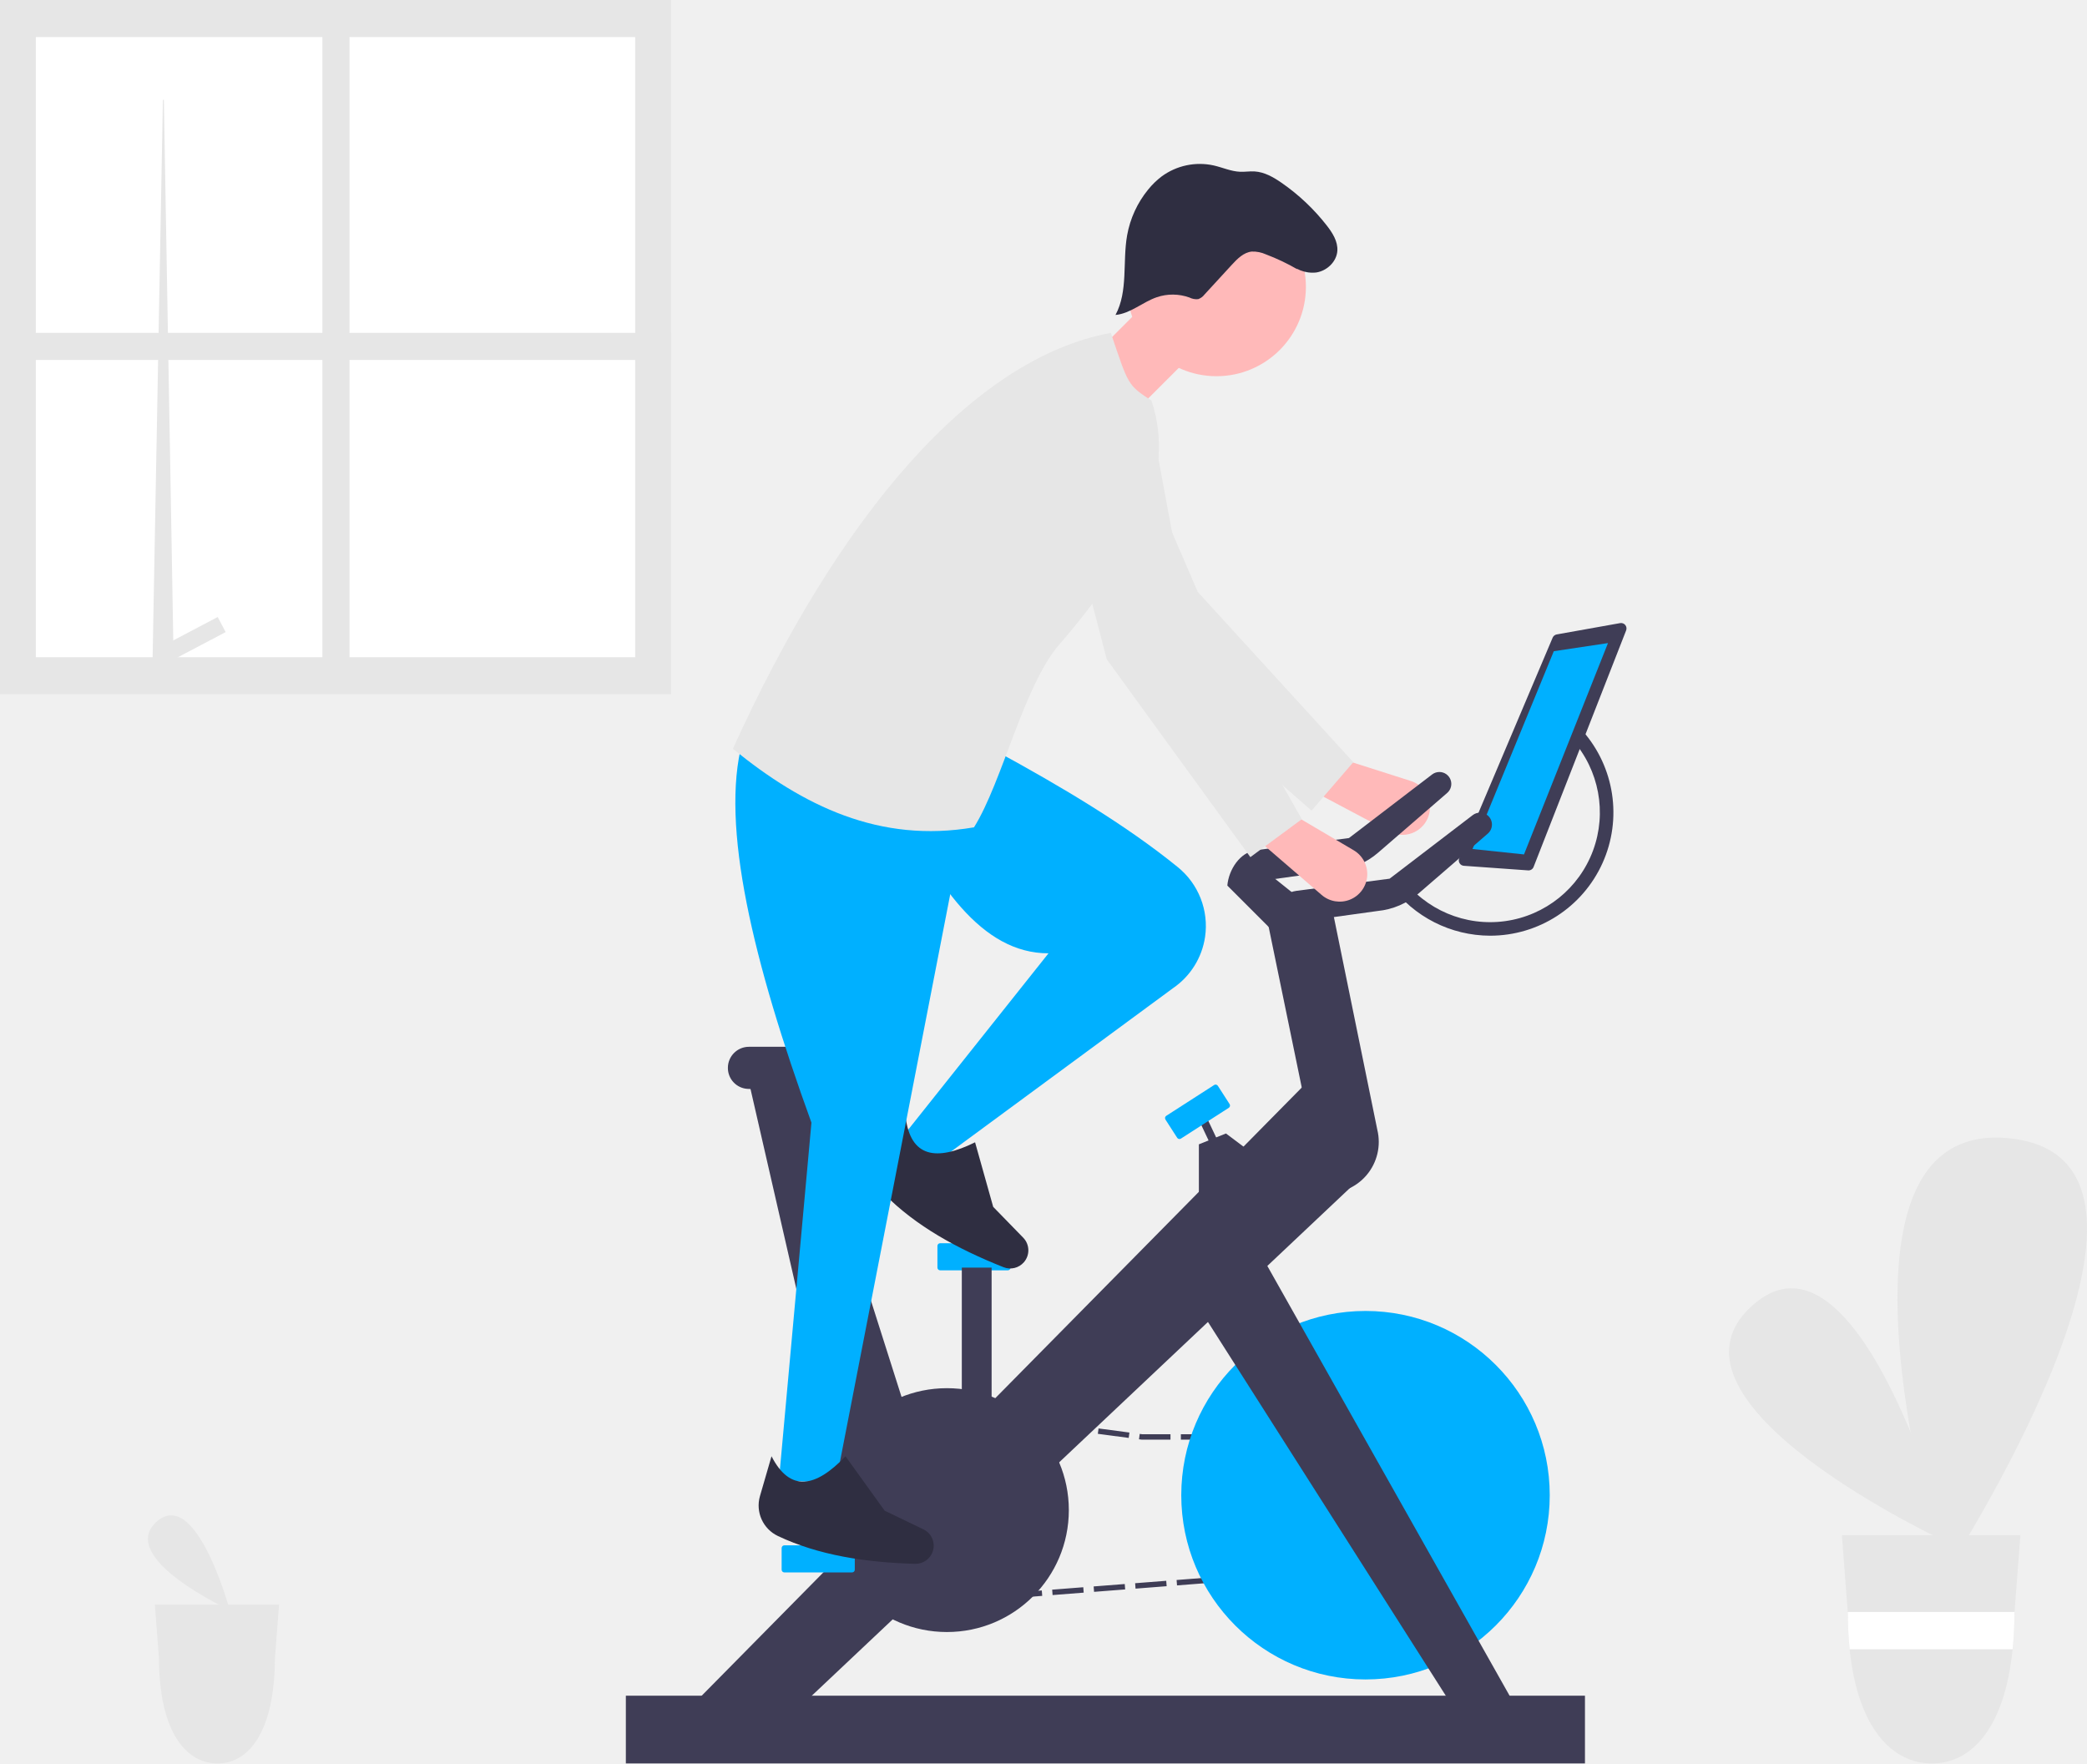
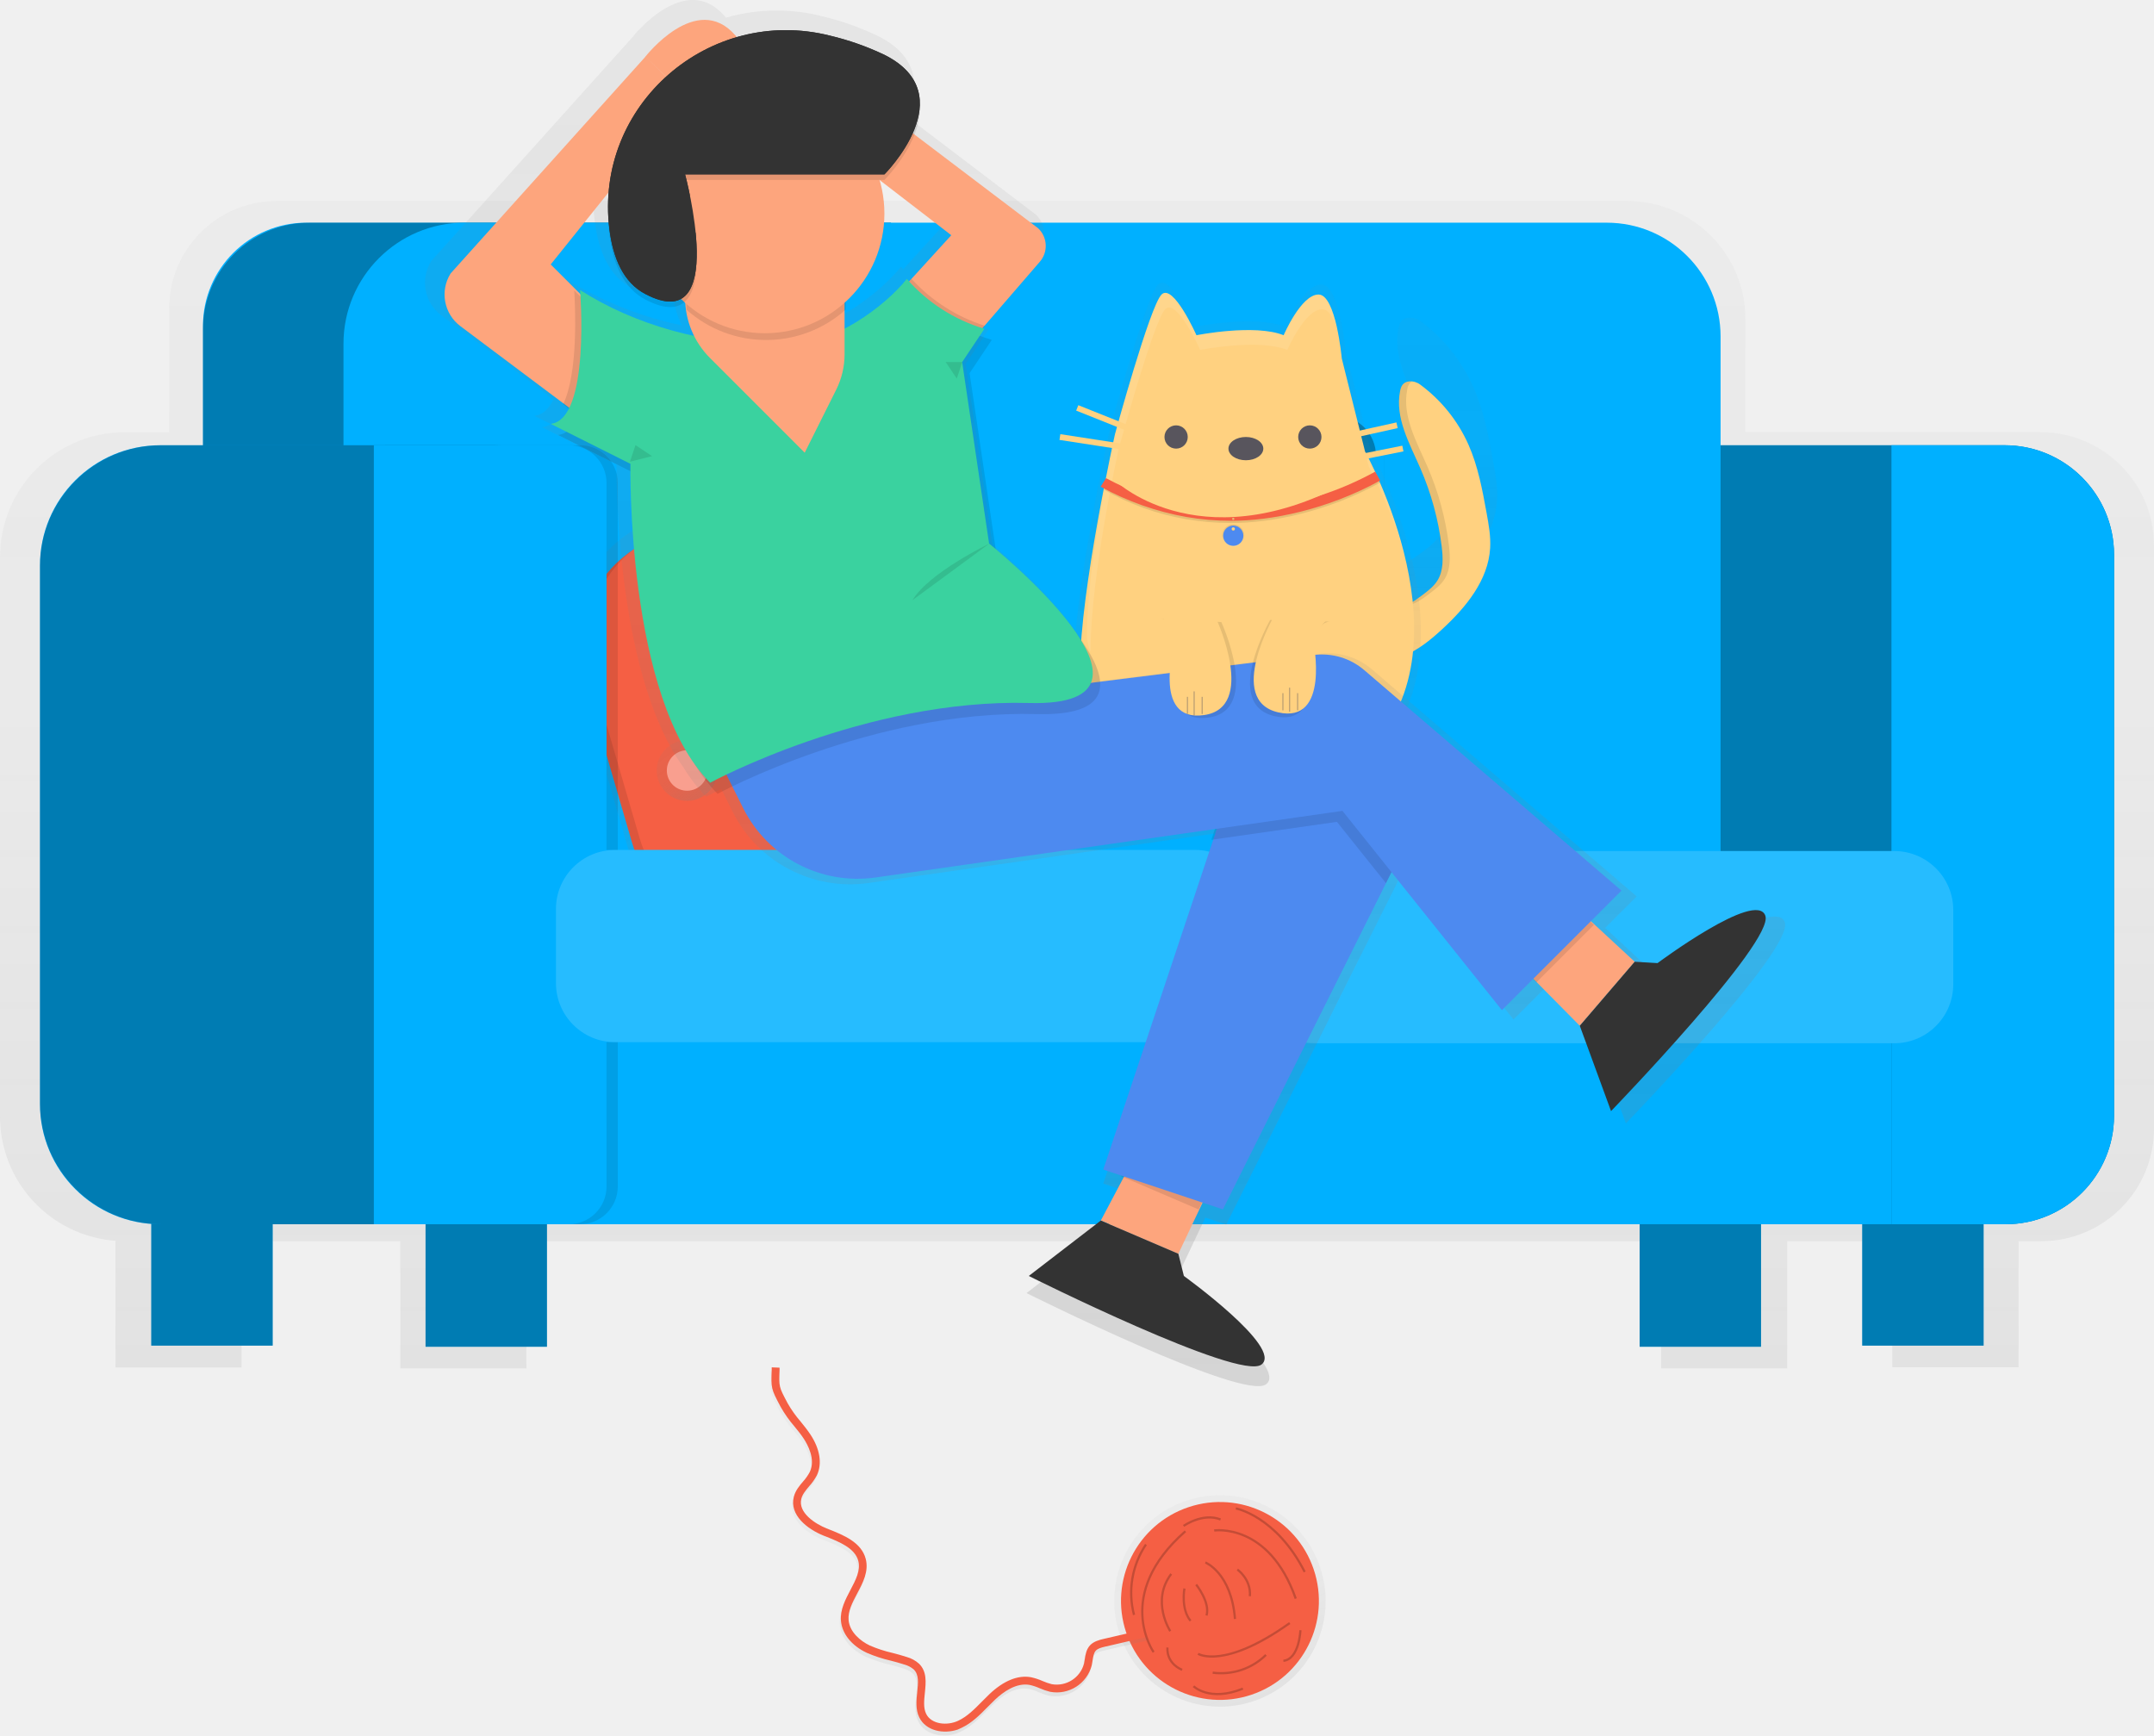
- <svg xmlns="http://www.w3.org/2000/svg" id="af9e46fd-88b7-4118-ae45-415b3f4cf6e6" data-name="Layer 1" width="770.301" height="650.85" viewBox="0 0 770.301 650.85">
-   <path d="M934.27,694.148s-112.306-51.7-72.853-87.552S934.27,694.148,934.27,694.148Z" transform="translate(-214.8493 -124.575)" fill="#e6e6e6" />
-   <path d="M932.316,706.212s-51.62-169.607,24.392-161.495S932.316,706.212,932.316,706.212Z" transform="translate(-214.8493 -124.575)" fill="#e6e6e6" />
-   <path d="M894.679,691.17l2.167,28.372.034.49a130.353,130.353,0,0,0,.671,13.266c2.94,28.939,15.579,42.128,30.349,42.128s26.858-13.189,29.799-42.128a130.356,130.356,0,0,0,.671-13.266l.017-.396.009-.095L960.57,691.17Z" transform="translate(-214.8493 -124.575)" fill="#e6e6e6" />
-   <path d="M958.395,719.542l-.009.095-.017.396a130.356,130.356,0,0,1-.671,13.266H897.551a130.353,130.353,0,0,1-.671-13.266l-.034-.49Z" transform="translate(-214.8493 -124.575)" fill="#fff" />
-   <path d="M299.659,718.839s-41.76-19.224-27.09-32.556S299.659,718.839,299.659,718.839Z" transform="translate(-214.8493 -124.575)" fill="#e6e6e6" />
-   <path d="M272.004,716.803l1.507,19.74.024.341a90.697,90.697,0,0,0,.467,9.23c2.046,20.135,10.839,29.311,21.116,29.311s18.687-9.176,20.733-29.311a90.697,90.697,0,0,0,.467-9.23l.012-.275.006-.066,1.513-19.74Z" transform="translate(-214.8493 -124.575)" fill="#e6e6e6" />
-   <path d="M738.253,430.901l0,0a10.188,10.188,0,0,0-2.695-18.088l-23.381-7.457-12.847,11.133L727.691,431.521A10.188,10.188,0,0,0,738.253,430.901Z" transform="translate(-214.8493 -124.575)" fill="#ffb9b9" />
-   <path d="M698.935,423.759,714.349,405.886l-57.395-62.816-26.426-61.268a18.818,18.818,0,0,0-21.462-10.895h0a18.818,18.818,0,0,0-12.52,27.019l34.491,66.436Z" transform="translate(-214.8493 -124.575)" fill="#e6e6e6" />
-   <polygon points="520.909 535.935 517.955 531.35 512.5 531.35 512.5 529.35 519.045 529.35 522.591 534.851 520.909 535.935" fill="#3f3d56" />
-   <path d="M723.517,655.925H712.02v-2h11.497Zm-15.33,0H696.69v-2h11.497Zm-15.329,0H681.361v-2h11.497Zm-15.33,0H666.031v-2H677.528Zm-15.329,0H650.702v-2h11.497Zm-15.33,0-10.651-.009-.969-.129.264-1.982.903.12h10.453Zm-15.419-.643-11.397-1.514.264-1.982L631.714,653.3Zm-15.196-2.019-11.397-1.515.264-1.982,11.397,1.515Zm-15.196-2.02-11.397-1.514.264-1.982,11.397,1.514Zm-15.196-2.019-11.397-1.515.264-1.982,11.397,1.515Z" transform="translate(-214.8493 -124.575)" fill="#3f3d56" />
-   <polygon points="350.828 526.876 348.829 526.82 349.032 519.712 356.08 520.649 355.816 522.631 350.968 521.988 350.828 526.876" fill="#3f3d56" />
-   <path d="M564.148,704.993l-1.999-.057.382-13.386,1.999.057Zm.51-17.848-1.999-.057.382-13.386,1.999.057Zm.51-17.848-1.999-.057.382-13.386,1.999.057Z" transform="translate(-214.8493 -124.575)" fill="#3f3d56" />
-   <polygon points="346.969 591.933 347.172 584.824 349.171 584.88 349.031 589.767 353.904 589.388 354.06 591.382 346.969 591.933" fill="#3f3d56" />
-   <path d="M572.736,715.66l-.155-1.994,11.482-.893.155,1.994Zm15.309-1.189-.155-1.994,11.482-.893.155,1.994Zm15.309-1.189-.155-1.994,11.482-.893.154,1.994Zm15.309-1.189-.154-1.994,11.481-.893.154,1.994Zm15.309-1.189-.154-1.994,11.482-.893.154,1.994Zm15.31-1.189-.154-1.994,11.481-.893.154,1.994Zm15.309-1.189-.154-1.994,11.482-.893.154,1.994Zm15.31-1.189-.154-1.994,11.481-.893.154,1.994Zm15.309-1.189-.154-1.994,11.482-.893.154,1.994Zm15.31-1.189-.154-1.994,11.481-.893.154,1.994Zm15.309-1.189-.154-1.994,11.482-.893.154,1.994Zm15.31-1.189-.154-1.994,11.481-.893.154,1.994Z" transform="translate(-214.8493 -124.575)" fill="#3f3d56" />
-   <polygon points="541.595 576.812 541.44 574.818 545.752 574.483 543.409 570.849 545.091 569.765 549.248 576.217 541.595 576.812" fill="#3f3d56" />
-   <path d="M755.758,691.544l-7.5-11.638,1.682-1.084,7.5,11.638Zm-10-15.517-7.5-11.638,1.682-1.084,7.5,11.638Z" transform="translate(-214.8493 -124.575)" fill="#3f3d56" />
-   <circle cx="504" cy="551.85" r="68" fill="#00b0ff" />
-   <polygon points="560 630.85 460.5 454.35 438.5 476.35 536.5 630.35 560 630.85" fill="#3f3d56" />
-   <polygon points="258.5 626.35 482 399.85 500.5 436.35 288.5 636.35 258.5 626.35" fill="#3f3d56" />
-   <circle cx="349.5" cy="557.35" r="45" fill="#3f3d56" />
-   <path d="M504.349,694.925a1.001,1.001,0,0,0-1,1v8a1.001,1.001,0,0,0,1,1h25a1.001,1.001,0,0,0,1-1v-8a1.001,1.001,0,0,0-1-1Z" transform="translate(-214.8493 -124.575)" fill="#00b0ff" />
-   <path d="M561.849,583.425a1.001,1.001,0,0,0-1,1v8a1.001,1.001,0,0,0,1,1h25a1.001,1.001,0,0,0,1-1v-8a1.001,1.001,0,0,0-1-1Z" transform="translate(-214.8493 -124.575)" fill="#00b0ff" />
-   <polygon points="468.5 442.35 442.5 442.35 442.5 422.35 452.5 418.35 468.5 430.35 468.5 442.35" fill="#3f3d56" />
-   <rect x="660.349" y="537.925" width="3" height="12" transform="translate(-383.8749 210.6737) rotate(-25.31588)" fill="#3f3d56" />
-   <path d="M663.514,524.881a.991.991,0,0,0-.538.159l-17.663,11.36a1.001,1.001,0,0,0-.3,1.382l4.327,6.729a1.001,1.001,0,0,0,1.382.3l17.663-11.36v0a1.002,1.002,0,0,0,.3-1.382l-4.327-6.729a.994.994,0,0,0-.629-.436A1.006,1.006,0,0,0,663.514,524.881Z" transform="translate(-214.8493 -124.575)" fill="#00b0ff" />
-   <path d="M703.349,564.925h0l-20.5-99.5,24-4,16.364,80.155A18.943,18.943,0,0,1,703.349,564.925Z" transform="translate(-214.8493 -124.575)" fill="#3f3d56" />
-   <path d="M778.881,445.82l-23.742-1.696a2,2,0,0,1-1.699-2.775l34.486-81.426a2,2,0,0,1,1.49-1.189l23.417-4.182a2,2,0,0,1,2.214,2.698L780.886,444.554A2,2,0,0,1,778.881,445.82Z" transform="translate(-214.8493 -124.575)" fill="#3f3d56" />
-   <polygon points="543.5 313.35 562.5 315.35 593.5 237.35 573.5 240.35 543.5 313.35" fill="#00b0ff" />
-   <polygon points="336.5 527.35 311.5 552.35 275.5 395.35 295.5 398.35 336.5 527.35" fill="#3f3d56" />
-   <path d="M522.215,522.687l-4.318-1.295a60.411,60.411,0,0,1-26.979,5.077,7.732,7.732,0,0,1-7.411-7.769v0a7.775,7.775,0,0,1,7.775-7.775h37.717a3.85,3.85,0,0,1,3.85,3.85h0A8.26,8.26,0,0,1,522.215,522.687Z" transform="translate(-214.8493 -124.575)" fill="#3f3d56" />
-   <path d="M761.118,424.504a4.394,4.394,0,0,0-2.673.901l-30.701,23.477-34.366,4.482c-5.917.772-10.015,7.208-10.528,13.061l40.453-5.618a27.16,27.16,0,0,0,15.194-6.521l25.502-22.056a4.398,4.398,0,0,0-2.881-7.727Z" transform="translate(-214.8493 -124.575)" fill="#3f3d56" />
-   <path d="M746.118,409.504a4.394,4.394,0,0,0-2.673.901l-30.701,23.477-34.366,4.482c-5.917.772-10.015,7.208-10.528,13.061l40.453-5.618a27.16,27.16,0,0,0,15.194-6.521l25.502-22.056a4.398,4.398,0,0,0-2.881-7.727Z" transform="translate(-214.8493 -124.575)" fill="#3f3d56" />
-   <path d="M764.85,469.925a45.696,45.696,0,0,1-36.713-18.617l4.031-2.957a40.502,40.502,0,1,0,63.044-50.729l3.748-3.311a45.501,45.501,0,0,1-34.11,75.613Z" transform="translate(-214.8493 -124.575)" fill="#3f3d56" />
-   <rect x="231" y="625.85" width="354" height="25" fill="#3f3d56" />
-   <path d="M713.097,456.626h0a10.188,10.188,0,0,0,1.392-18.235L693.349,425.925l-15,8,24.312,20.958A10.188,10.188,0,0,0,713.097,456.626Z" transform="translate(-214.8493 -124.575)" fill="#ffb9b9" />
-   <path d="M547.349,544.925l14,8,86.447-63.631a27.851,27.851,0,0,0,11.837-18.913v0a27.942,27.942,0,0,0-10.081-25.777c-19.091-15.506-42.686-29.571-67.703-43.179l-37,18c15.248,31.266,32.175,57.045,57,57Z" transform="translate(-214.8493 -124.575)" fill="#00b0ff" />
-   <path d="M541.246,565.295c11.616,11.768,26.911,20.188,43.996,26.98a6.698,6.698,0,0,0,7.516-1.826h0a6.694,6.694,0,0,0-.249-9.072l-11.075-11.369-6.691-23.831c-14.368,7.102-23.79,5.513-25.647-9.367L540.039,549.16A12.467,12.467,0,0,0,541.246,565.295Z" transform="translate(-214.8493 -124.575)" fill="#2f2e41" />
-   <path d="M502.349,670.925l21,1,48-247-82.5-26.5c-8.237,30.795,3.993,81.203,25.5,140.5Z" transform="translate(-214.8493 -124.575)" fill="#00b0ff" />
-   <circle cx="449" cy="105.85" r="33" fill="#ffb9b9" />
-   <polygon points="388.5 146.35 409.5 161.35 441.5 129.35 425.5 109.35 388.5 146.35" fill="#ffb9b9" />
-   <path d="M485.349,400.925c25.898,21.105,54.179,34.977,89,29,10.522-16.822,18.291-52.259,31.5-67.5,28.845-33.283,43.152-62.95,34-90-8.896-5.816-8.505-5.806-15-25C573.972,256.838,524.718,314.27,485.349,400.925Z" transform="translate(-214.8493 -124.575)" fill="#e6e6e6" />
-   <path d="M502.013,691.505c14.948,7.069,32.204,9.73,50.581,10.249a6.698,6.698,0,0,0,6.433-4.293h0a6.694,6.694,0,0,0-3.346-8.436l-14.303-6.88L526.918,662.056c-11.06,11.6-20.455,13.339-27.304,0l-4.27,14.708A12.467,12.467,0,0,0,502.013,691.505Z" transform="translate(-214.8493 -124.575)" fill="#2f2e41" />
-   <path d="M676.349,440.925l19-14-42-74-12.15-65.608A18.818,18.818,0,0,0,622.696,271.925h0a18.818,18.818,0,0,0-18.211,23.561L623.349,367.925Z" transform="translate(-214.8493 -124.575)" fill="#e6e6e6" />
-   <rect x="355" y="467.85" width="11" height="60" fill="#3f3d56" />
-   <path d="M689.969,220.854a12.152,12.152,0,0,0,10.728,4.287c3.972-.619,7.508-4.008,7.762-8.02.22-3.465-1.817-6.642-3.954-9.378a76.03,76.03,0,0,0-16.61-15.68c-3.002-2.078-6.313-3.991-9.957-4.215-1.803-.111-3.61.2-5.414.122-3.318-.143-6.428-1.578-9.665-2.322a23.778,23.778,0,0,0-19.309,4.091,28.651,28.651,0,0,0-4.918,4.794,36.932,36.932,0,0,0-7.766,16.888c-1.74,9.827.432,20.604-4.29,29.396,5.541-.517,9.983-4.742,15.247-6.548a18.229,18.229,0,0,1,12.027.107,5.795,5.795,0,0,0,3.245.607,4.993,4.993,0,0,0,2.321-1.697l10.066-10.952c2.048-2.229,4.375-4.604,7.387-4.912a11.662,11.662,0,0,1,5.224,1.036,78.8,78.8,0,0,1,11.671,5.546" transform="translate(-214.8493 -124.575)" fill="#2f2e41" />
-   <polygon points="456 324.85 453 326.85 473 346.85 485 335.85 465 319.85 456 324.85" fill="#3f3d56" />
-   <rect width="247.66" height="256.25" fill="#e6e6e6" />
-   <rect x="13.22" y="13.68" width="221.22" height="228.89" fill="#fff" />
-   <polygon points="56.26 246.57 64.139 246.57 64.089 243.398 63.954 236.362 62.705 164.015 62.688 163.677 62.047 126.711 60.478 36.85 60.124 36.85 58.453 127.369 57.795 163.694 57.778 164.032 56.26 246.57" fill="#e6e6e6" />
-   <rect x="283.016" y="348.737" width="6.291" height="23.764" transform="translate(257.0978 -185.1663) rotate(62.23413)" fill="#e6e6e6" />
-   <rect x="119" y="6.85" width="10" height="242" fill="#e6e6e6" />
-   <rect y="122.85" width="247.66" height="10" fill="#e6e6e6" />
+ <svg xmlns="http://www.w3.org/2000/svg" xmlns:xlink="http://www.w3.org/1999/xlink" id="c8a8ddad-a781-47c5-a247-afce95df410f" data-name="Layer 1" width="970" height="781.61" viewBox="0 0 970 781.61">
+   <defs>
+     <linearGradient id="db2a550c-591e-4894-b9d3-8d5d16d07668" x1="600" y1="675.47" x2="600" y2="149.73" gradientUnits="userSpaceOnUse">
+       <stop offset="0" stop-color="gray" stop-opacity="0.25" />
+       <stop offset="0.54" stop-color="gray" stop-opacity="0.12" />
+       <stop offset="1" stop-color="gray" stop-opacity="0.1" />
+     </linearGradient>
+     <linearGradient id="4f8fcfba-fdbb-4b26-8552-3147955cf323" x1="1718.23" y1="-1648.44" x2="1718.23" y2="-1862.67" gradientTransform="translate(-582.66 2592.8) rotate(-18.87)" xlink:href="#db2a550c-591e-4894-b9d3-8d5d16d07668" />
+     <linearGradient id="dd4779f0-15a4-44e5-a69d-3a5ddc77084e" x1="1731.89" y1="-1787.45" x2="1731.89" y2="-1814.78" gradientTransform="translate(-1271.46 2131.88)" xlink:href="#db2a550c-591e-4894-b9d3-8d5d16d07668" />
+     <linearGradient id="d04ddce0-3f41-4397-9117-6160f1bd048f" x1="1763.79" y1="-1719.1" x2="1763.79" y2="-1746.44" gradientTransform="translate(-1237.95 2101.1)" xlink:href="#db2a550c-591e-4894-b9d3-8d5d16d07668" />
+     <linearGradient id="f02005c1-e575-4f11-b4af-b596cf5ff02c" x1="1659" y1="-1746.44" x2="1659" y2="-1773.78" gradientTransform="translate(-1234.6 2166.35)" xlink:href="#db2a550c-591e-4894-b9d3-8d5d16d07668" />
+     <linearGradient id="4cd98024-326e-4cea-b9b4-692fab1de8c2" x1="1686.33" y1="-1678.1" x2="1686.33" y2="-1705.44" gradientTransform="translate(-1200.26 2138.19)" xlink:href="#db2a550c-591e-4894-b9d3-8d5d16d07668" />
+     <linearGradient id="a41fb154-11c8-4cd9-8f33-d489da05fd4e" x1="752.69" y1="339.56" x2="752.69" y2="202.23" xlink:href="#db2a550c-591e-4894-b9d3-8d5d16d07668" />
+     <linearGradient id="925e17af-70c9-480d-b073-e6b9c46b2381" x1="676.63" y1="422.03" x2="676.63" y2="186.54" xlink:href="#db2a550c-591e-4894-b9d3-8d5d16d07668" />
+     <linearGradient id="f9701715-69c0-451a-ad22-82cf5298eaa1" x1="670.37" y1="305.53" x2="670.37" y2="295.41" gradientUnits="userSpaceOnUse">
+       <stop offset="0" stop-color="#fff" />
+       <stop offset="1" />
+     </linearGradient>
+     <linearGradient id="8dab11fa-ac49-4c56-908f-cefe97f9b2b4" x1="612.66" y1="683.48" x2="612.66" y2="59.2" xlink:href="#db2a550c-591e-4894-b9d3-8d5d16d07668" />
+     <linearGradient id="3fea0823-e41c-4116-84a8-8769a514ae7c" x1="1186.13" y1="-329.85" x2="1186.13" y2="-425.03" gradientTransform="translate(-521.72 1157.6)" xlink:href="#db2a550c-591e-4894-b9d3-8d5d16d07668" />
+     <linearGradient id="fd576e1c-2aeb-4e99-9d21-0fe2a9aa074f" x1="1083.07" y1="-358.53" x2="1083.07" y2="-539.81" gradientTransform="translate(-340.12 1515.2) rotate(-18.54)" xlink:href="#db2a550c-591e-4894-b9d3-8d5d16d07668" />
+   </defs>
+   <g opacity="0.5">
+     <path d="M1033.84,253.83H901V203a53.24,53.24,0,0,0-53.24-53.24H239.53a48.3,48.3,0,0,0-48.3,48.3v55.8h-20A56.21,56.21,0,0,0,115,310V562a56.2,56.2,0,0,0,52,56v57h56.78V618.17h71.5v57.31h56.78V618.17h511v57.31h56.78V618.17h47.32v56.78H1024V618.17h10.23A50.76,50.76,0,0,0,1085,567.41V305A51.16,51.16,0,0,0,1033.84,253.83ZM891,476.22V518.8H679.32a27.49,27.49,0,0,0,3.49-13.43V476.22Z" transform="translate(-115 -59.2)" fill="url(#db2a550c-591e-4894-b9d3-8d5d16d07668)" />
+   </g>
+   <rect x="68.12" y="537.67" width="54.67" height="68.34" fill="#00b0ff" />
+   <rect x="738.37" y="538.18" width="54.67" height="68.34" fill="#00b0ff" />
+   <rect x="838.6" y="537.67" width="54.67" height="68.34" fill="#00b0ff" />
+   <rect x="191.64" y="538.18" width="54.67" height="68.34" fill="#00b0ff" />
+   <rect x="68.12" y="537.67" width="54.67" height="68.34" opacity="0.3" />
+   <rect x="738.37" y="538.18" width="54.67" height="68.34" opacity="0.3" />
+   <rect x="838.6" y="537.67" width="54.67" height="68.34" opacity="0.3" />
+   <rect x="191.64" y="538.18" width="54.67" height="68.34" opacity="0.3" />
+   <path d="M765.2,200.52H902.74A49.26,49.26,0,0,1,952,249.78V502.47a48.87,48.87,0,0,1-48.87,48.87H765.2a0,0,0,0,1,0,0V200.52A0,0,0,0,1,765.2,200.52Z" fill="#00b0ff" />
+   <path d="M765.2,200.52H902.74A49.26,49.26,0,0,1,952,249.78V502.47a48.87,48.87,0,0,1-48.87,48.87H765.2a0,0,0,0,1,0,0V200.52A0,0,0,0,1,765.2,200.52Z" opacity="0.3" />
+   <path d="M137.91,100.29H401.22a0,0,0,0,1,0,0V414.66a0,0,0,0,1,0,0H91.4a0,0,0,0,1,0,0V146.79A46.51,46.51,0,0,1,137.91,100.29Z" fill="#00b0ff" />
+   <path d="M139.41,100.29H401.22a0,0,0,0,1,0,0V414.66a0,0,0,0,1,0,0H91.4a0,0,0,0,1,0,0V148.29A48,48,0,0,1,139.41,100.29Z" opacity="0.3" />
+   <path d="M209.2,100.29H464.5a0,0,0,0,1,0,0V414.66a0,0,0,0,1,0,0H154.68a0,0,0,0,1,0,0V154.8a54.51,54.51,0,0,1,54.51-54.51Z" fill="#00b0ff" />
+   <path d="M463,100.29H723.55a51.27,51.27,0,0,1,51.27,51.27v263.1a0,0,0,0,1,0,0H463a0,0,0,0,1,0,0V100.29A0,0,0,0,1,463,100.29Z" fill="#00b0ff" />
+   <path d="M851.77,200.52h51A49.26,49.26,0,0,1,952,249.78V502.47a48.87,48.87,0,0,1-48.87,48.87H851.77a0,0,0,0,1,0,0V200.52A0,0,0,0,1,851.77,200.52Z" fill="#00b0ff" />
+   <rect x="223.02" y="455.66" width="628.74" height="95.68" fill="#00b0ff" />
+   <rect x="382.64" y="278.19" width="185.66" height="195.43" rx="57.05" ry="57.05" transform="translate(-201.18 88.84) rotate(-16.25)" fill="url(#4f8fcfba-fdbb-4b26-8552-3147955cf323)" />
+   <rect x="385.59" y="287.11" width="173.13" height="182.24" rx="53.2" ry="53.2" transform="translate(-201.96 88) rotate(-16.25)" fill="#f55f44" />
+   <rect x="385.59" y="287.11" width="173.13" height="182.24" rx="53.2" ry="53.2" transform="translate(-201.96 88) rotate(-16.25)" opacity="0.1" />
+   <rect x="388.9" y="284.78" width="173.13" height="182.24" rx="53.2" ry="53.2" transform="translate(-201.18 88.84) rotate(-16.25)" fill="#f55f44" />
+   <circle cx="460.44" cy="330.77" r="13.67" transform="translate(-221.46 265.87) rotate(-35.12)" fill="url(#dd4779f0-15a4-44e5-a69d-3a5ddc77084e)" />
+   <circle cx="525.84" cy="368.33" r="13.67" transform="translate(-231.16 310.32) rotate(-35.12)" fill="url(#d04ddce0-3f41-4397-9117-6160f1bd048f)" />
+   <circle cx="424.4" cy="406.24" r="13.67" transform="translate(-271.44 258.87) rotate(-35.12)" fill="url(#f02005c1-e575-4f11-b4af-b596cf5ff02c)" />
+   <circle cx="486.07" cy="446.42" r="13.67" transform="translate(-283.33 301.66) rotate(-35.12)" fill="url(#4cd98024-326e-4cea-b9b4-692fab1de8c2)" />
+   <circle cx="460.44" cy="330.77" r="9.11" transform="translate(-221.46 265.87) rotate(-35.12)" fill="#f99f8f" />
+   <circle cx="525.84" cy="368.33" r="9.11" transform="translate(-231.16 310.32) rotate(-35.12)" fill="#f99f8f" />
+   <circle cx="424.4" cy="406.24" r="9.11" transform="translate(-271.44 258.87) rotate(-35.12)" fill="#f99f8f" />
+   <circle cx="486.07" cy="446.42" r="9.11" transform="translate(-283.33 301.66) rotate(-35.12)" fill="#f99f8f" />
+   <path d="M72.13,200.52h201a0,0,0,0,1,0,0V551.34a0,0,0,0,1,0,0h-201A54.13,54.13,0,0,1,18,497.22V254.65A54.13,54.13,0,0,1,72.13,200.52Z" fill="#00b0ff" />
+   <path d="M72.51,200.52H222.7A50.44,50.44,0,0,1,273.14,251V500.9a50.44,50.44,0,0,1-50.44,50.44H72.51A54.51,54.51,0,0,1,18,496.83V255A54.51,54.51,0,0,1,72.51,200.52Z" opacity="0.3" />
+   <path d="M173.41,200.52H261.2a17,17,0,0,1,17,17V534.34a17,17,0,0,1-17,17H173.41a0,0,0,0,1,0,0V200.52A0,0,0,0,1,173.41,200.52Z" opacity="0.1" />
+   <path d="M168.35,200.52h87.79a17,17,0,0,1,17,17V534.34a17,17,0,0,1-17,17H168.35a0,0,0,0,1,0,0V200.52A0,0,0,0,1,168.35,200.52Z" fill="#00b0ff" />
+   <rect x="250.36" y="382.77" width="314.37" height="86.57" fill="#00b0ff" />
+   <rect x="565.24" y="383.27" width="314.37" height="86.57" fill="#00b0ff" />
+   <rect x="250.36" y="382.77" width="314.37" height="86.57" rx="26.6" ry="26.6" fill="#fff" opacity="0.15" />
+   <circle cx="601.43" cy="205.33" r="18.22" fill="#00b0ff" />
+   <circle cx="601.43" cy="205.33" r="18.22" opacity="0.3" />
+   <circle cx="318.96" cy="205.33" r="18.22" fill="#00b0ff" />
+   <circle cx="318.96" cy="205.33" r="18.22" opacity="0.3" />
+   <ellipse cx="309.84" cy="102.31" rx="4.56" ry="6.83" fill="#fda57d" />
+   <rect x="565.24" y="383.27" width="314.37" height="86.57" rx="26.6" ry="26.6" fill="#fff" opacity="0.15" />
+   <g opacity="0.5">
+     <path d="M787.44,267.21c-2.09-11.49-4.23-23.11-9-33.8a74.23,74.23,0,0,0-23.75-29.56,8,8,0,0,0-5.36-1.6h0c-3,.26-3.92,2.1-4.39,4-.06.23-.11.45-.15.68-1.18,5.83-.39,11.59,1.32,17.27,2.13,7.09,5.7,14,8.67,20.86a139.16,139.16,0,0,1,10.53,38.6c.22,1.76.39,3.57.43,5.38a31.34,31.34,0,0,1-.08,3.23,19.26,19.26,0,0,1-1.42,6.13q-.21.48-.45,1t-.52.92c-1.82,3-4.66,5.14-7.44,7.25s-5.93,4.36-9.25,5.5h.11a13.35,13.35,0,0,1-4.82.79c-5.13-.16-10.6-4.29-15.76-3.32h0l-.58.13c-5.28,1.43-9.33,9.73-9.37,15,0,0,0,0,0,0q0,.63,0,1.22c0,.14,0,.28.05.42s.06.53.1.78.06.31.1.46.09.45.15.67.09.31.14.46.13.41.2.61.12.3.18.44.16.38.25.56l.22.42c.1.17.19.35.3.52l.26.4.34.48.29.37.39.44.32.34.43.41.35.31.47.38.37.29.51.35.38.26.56.33.39.22.63.31.37.18c.3.14.61.27.92.39l.45.17.72.26.52.16.59.18.58.15.56.14.62.13.54.11.65.11.52.08.67.09.5.06.7.06.49,0,.72,0,.46,0,.75,0h1.57l.82,0,.29,0,.88-.07.17,0a28.85,28.85,0,0,0,7.31-1.61c7.47-2.83,13.81-8,19.68-13.43,11.64-10.75,22.64-24.09,23.57-39.91C789.52,278.66,788.47,272.9,787.44,267.21Z" transform="translate(-115 -59.2)" fill="url(#a41fb154-11c8-4cd9-8f33-d489da05fd4e)" />
+   </g>
+   <rect x="528.94" y="204.21" width="94.27" height="27.29" opacity="0.1" />
+   <rect x="528.94" y="204.21" width="94.27" height="24.81" fill="#00b0ff" />
+   <circle cx="583.52" cy="192.64" r="14.88" fill="#00b0ff" />
+   <path d="M670.46,274.74l-.18-.18a2.74,2.74,0,0,0,0-4.37l.16-.2a3,3,0,0,1,0,4.74Z" transform="translate(-115 -59.2)" fill="#4d8af0" />
+   <path d="M670.46,274.74l-.18-.18a2.74,2.74,0,0,0,0-4.37l.16-.2a3,3,0,0,1,0,4.74Z" transform="translate(-115 -59.2)" opacity="0.1" />
+   <path d="M670.28,274.74a3,3,0,0,1,0-4.74l.16.2a2.74,2.74,0,0,0,0,4.37Z" transform="translate(-115 -59.2)" fill="#4d8af0" />
+   <polyline points="555.37 210.9 555.37 210.9 555.37 210.9 555.37 210.9" fill="#4d8af0" />
+   <path d="M746.51,354.8c6.83-2.59,12.62-7.32,18-12.28,10.64-9.82,20.68-22,21.54-36.47.31-5.28-.64-10.54-1.59-15.75-1.91-10.5-3.86-21.12-8.19-30.88a67.83,67.83,0,0,0-21.7-27,7.3,7.3,0,0,0-4.91-1.46c-3,.27-3.76,2.33-4.16,4.3-2.43,12,4.24,23.64,9.12,34.84a127.18,127.18,0,0,1,9.62,35.27c.63,5.16.86,10.74-1.86,15.18-1.66,2.72-4.26,4.7-6.8,6.62-3.8,2.87-8,5.88-12.76,5.74s-10.08-4.23-15-2.91-8.53,8.89-8.56,13.74C719.2,356.88,737.37,358.26,746.51,354.8Z" transform="translate(-115 -59.2)" fill="#ffd180" />
+   <g opacity="0.1">
+     <path d="M762.36,320.55c-1.66,2.72-4.26,4.7-6.8,6.62a31.6,31.6,0,0,1-8.46,5c4.32-.29,8.19-3,11.7-5.69,2.54-1.92,5.14-3.91,6.8-6.62,2.71-4.43,2.49-10,1.86-15.18a127.16,127.16,0,0,0-9.62-35.27c-4.88-11.21-11.56-22.86-9.12-34.84a5.19,5.19,0,0,1,2-3.62,6.53,6.53,0,0,0-1.11,0c-3,.27-3.76,2.33-4.16,4.3-2.43,12,4.24,23.64,9.12,34.84a127.16,127.16,0,0,1,9.62,35.27C764.85,310.53,765.08,316.11,762.36,320.55Z" transform="translate(-115 -59.2)" />
+     <path d="M722.52,343.08c0-4.48,3.19-11.29,7.48-13.33a7.85,7.85,0,0,0-2.17.25c-4.83,1.31-8.53,8.89-8.56,13.74C719.21,356,735,358,744.55,355.43,735.06,356.81,722.46,354,722.52,343.08Z" transform="translate(-115 -59.2)" />
+   </g>
+   <g opacity="0.5">
+     <path d="M652.87,206.39s27.24-5.45,40.86,0c0,0,8.17-19.07,16.34-19.07s10.89,30,10.89,30l10.89,43.58s51.75,92.61,0,141.63S598.4,397.05,598.4,361.64,614.74,252.7,614.74,252.7s16.34-59.92,21.79-65.37S652.87,206.39,652.87,206.39Z" transform="translate(-115 -59.2)" fill="url(#925e17af-70c9-480d-b073-e6b9c46b2381)" />
+   </g>
+   <path d="M653.79,210.18s26.18-5.24,39.27,0c0,0,7.85-18.33,15.71-18.33s10.47,28.8,10.47,28.8l10.47,41.89s49.75,89,0,136.15-128.3-5.24-128.3-39.27,15.71-104.73,15.71-104.73,15.71-57.6,20.95-62.84S653.79,210.18,653.79,210.18Z" transform="translate(-115 -59.2)" fill="#ffd180" />
+   <g opacity="0.1">
+     <path d="M748,311.48a207.1,207.1,0,0,0-18.32-48.93l1.65,6.62A207,207,0,0,1,748,311.48Z" transform="translate(-115 -59.2)" fill="#fff" />
+     <path d="M606.12,352.37c0-34,12.67-91.06,12.67-91.06s15.71-57.6,20.95-62.84,15.71,18.33,15.71,18.33,26.18-5.24,39.27,0c0,0,7.86-18.33,15.71-18.33,3,0,5.31,4.34,6.93,9.65-1.6-7.77-4.32-16.27-8.58-16.27-7.85,0-15.71,18.33-15.71,18.33-13.09-5.24-39.27,0-39.27,0s-10.47-23.56-15.71-18.33-20.95,62.84-20.95,62.84-12.67,57-12.67,91.06C604.46,348.83,606.12,353.35,606.12,352.37Z" transform="translate(-115 -59.2)" fill="#fff" />
+   </g>
+   <circle cx="589.85" cy="196.8" r="5.24" fill="#58555d" />
+   <circle cx="529.63" cy="196.8" r="5.24" fill="#58555d" />
+   <ellipse cx="561.05" cy="202.04" rx="7.85" ry="5.24" fill="#58555d" />
+   <rect x="720.27" y="252.07" width="24.14" height="2.62" transform="translate(-152.51 105.54) rotate(-12.52)" fill="#ffd180" />
+   <rect x="720.3" y="262.55" width="26.7" height="2.62" transform="translate(-152.41 89.22) rotate(-11.27)" fill="#ffd180" />
+   <rect x="611.9" y="234.05" width="2.62" height="28.2" transform="translate(40.07 666.14) rotate(-68.2)" fill="#ffd180" />
+   <rect x="607.97" y="241.4" width="2.62" height="34.44" transform="translate(146.02 762.29) rotate(-81.25)" fill="#ffd180" />
+   <path d="M669.52,294.74A119.78,119.78,0,0,1,649.07,293a113,113,0,0,1-36.92-13.27l.91-4.23a124.25,124.25,0,0,0,37,13c18.85,3.23,51.27,2.26,84.22-15.92l2.2,4C712.56,289.8,687.38,294.74,669.52,294.74Z" transform="translate(-115 -59.2)" opacity="0.1" />
+   <path d="M734.28,271.61c-33,18.18-65.38,19.15-84.22,15.92a124.25,124.25,0,0,1-37-13l-2.42,3.86A126.27,126.27,0,0,0,649.07,292a119.78,119.78,0,0,0,20.46,1.75c17.86,0,43-4.93,67-18.13Zm-63.91,21.78a.51.51,0,1,1,.51-.51A.51.51,0,0,1,670.37,293.38Z" transform="translate(-115 -59.2)" fill="#f55f44" />
+   <path d="M665.3,300.47h0a5.06,5.06,0,0,0,5.06,5.06h0a5.06,5.06,0,0,0,5.06-5.06h0a5.06,5.06,0,0,0-5.06-5.06h0A5.06,5.06,0,0,0,665.3,300.47Zm5.06-2.53a.84.84,0,1,1,.84-.84A.84.84,0,0,1,670.37,297.94Z" transform="translate(-115 -59.2)" opacity="0.1" fill="url(#f9701715-69c0-451a-ad22-82cf5298eaa1)" />
+   <path d="M665.81,300.47h0a4.56,4.56,0,0,0,4.56,4.56h0a4.56,4.56,0,0,0,4.56-4.56h0a4.56,4.56,0,0,0-4.56-4.56h0A4.56,4.56,0,0,0,665.81,300.47Zm4.56-2.28a.76.76,0,1,1,.76-.76A.76.76,0,0,1,670.37,298.19Z" transform="translate(-115 -59.2)" fill="#4d8af0" />
+   <path d="M727.57,273.13c-69.69,41-109.85,3-109.85,3Z" transform="translate(-115 -59.2)" fill="#ffd180" />
+   <path d="M918.75,474.56c-4.27-12.11-50,22-50,22l-10.57-.63-20.34-18.84,14.2-14.2L732.8,360.64a30.08,30.08,0,0,0-23.31-7L610.36,366c-.43-5.68-3.93-12.43-8.88-19.32C591.31,330,569.9,311.17,562,304.48L549.88,223l10.27-15.41a51.85,51.85,0,0,1-5.6-1.88l2.17-3.26-.8-.22,1-1.18-.12,0,25.58-29.6a11.22,11.22,0,0,0-.84-15.55L524.29,112.4a31.57,31.57,0,0,0,2.44-13.1c.45-8.64-3.42-17.41-16.39-23.9a126.51,126.51,0,0,0-25.08-8.86,82.3,82.3,0,0,0-43.36.64c-.23-.29-.48-.58-.74-.88-17.62-20.14-40.73,8.8-41.63,10L309.21,176.76a18.35,18.35,0,0,0,4.52,24.46l47.81,35.85-.15.31,2.7,2c-2,4-4.79,6.7-8.44,7.11l7.32,3.66a8.42,8.42,0,0,1-3.9,1.47l33.52,16.76c0,17.42,1.8,97.17,30.12,136.32A72.39,72.39,0,0,0,433,418s2.41-1.31,6.81-3.43l5.06,10.13a59.24,59.24,0,0,0,61.37,32.15l157.35-22.48-1.67,5,.9-.13-51,153,8.42,2.81-.16.3,1.19.51-10.61,20-33.39,25.68s97.59,48.79,107.86,41.09-36-41.09-36-41.09l-2.57-10.27,11.23-23.71,9.41,3.14,75.62-151.24h0l2.57-5.14,51.18,64L811,503.9l1.56,1.58.13-.13,20,20.24,14.49,39.55S923,486.67,918.75,474.56Zm-397-294.1-1-1.16c-6.1,7.63-16.89,16.86-28.92,23.11V194l.57-.5v-3.66a55.5,55.5,0,0,0,15.7-56.35L541.32,159ZM409,85.63l-.8-.8.81.8Zm-26.55,53.48q-.33,4-.27,8.05a83.63,83.63,0,0,0,.65,11.73c1.71,13.59,6.58,24.7,16.61,30,8.74,4.6,14.49,4.35,18.15,1.21l.4.36a39.42,39.42,0,0,0,4.06,15.28,161.62,161.62,0,0,1-52.81-21.27s.06.68.13,1.9l-13.74-13.74Z" transform="translate(-115 -59.2)" fill="url(#8dab11fa-ac49-4c56-908f-cefe97f9b2b4)" />
+   <polygon points="518.17 507.27 495.72 549.68 530.64 564.64 553.09 517.25 518.17 507.27" fill="#fda57d" />
+   <path d="M645.64,623.84l2.49,10s44.9,32.43,34.92,39.91-104.77-39.91-104.77-39.91l32.43-24.95Z" transform="translate(-115 -59.2)" fill="#333" />
+   <polygon points="550.7 521.65 515.37 509.88 504.86 529.72 539.78 544.69 550.7 521.65" opacity="0.1" />
+   <polygon points="677.69 427.83 711.41 461.97 736.16 433.14 697.68 397.51 677.69 427.83" fill="#fda57d" />
+   <polygon points="699.07 399.17 679.08 429.5 691.86 442.43 717.79 416.5 699.07 399.17" opacity="0.1" />
+   <path d="M851.16,492.33l10.27.61s44.4-33.11,48.55-21.35-69.49,88-69.49,88l-14.07-38.42Z" transform="translate(-115 -59.2)" fill="#333" />
+   <path d="M531.45,237.07l51.82-60a10.9,10.9,0,0,0-.82-15.11L469.69,76.5,456,97.86l87.39,67.27-37.1,40.68Z" transform="translate(-115 -59.2)" fill="#fda57d" />
+   <path d="M525.5,184.82,507.37,204.7,532.56,236l26-30.06A75.76,75.76,0,0,1,525.5,184.82Z" transform="translate(-115 -59.2)" opacity="0.1" />
+   <path d="M381,250.09l-58.67-44a17.83,17.83,0,0,1-4.39-23.76l87.79-97.69,18,18L363,178.29l35.9,35.9Z" transform="translate(-115 -59.2)" fill="#fda57d" />
+   <path d="M368.59,241.23l9.6,7.2,18-35.9L373.59,190C374.07,197.64,375.42,227.33,368.59,241.23Z" transform="translate(-115 -59.2)" opacity="0.1" />
+   <polygon points="550.69 365.14 496.83 526.71 550.69 544.66 640.44 365.14 568.64 347.19 550.69 365.14" fill="#4d8af0" />
+   <polygon points="548.19 370.13 545.5 378.21 602.05 370.13 624.14 397.75 637.95 370.13 566.14 352.18 548.19 370.13" opacity="0.1" />
+   <path d="M405.61,84.75s23-29.66,40.47-9.7S418.64,97.5,418.64,97.5Z" transform="translate(-115 -59.2)" fill="#fda57d" />
+   <path d="M432.32,388.44l17.35,34.71a57.54,57.54,0,0,0,59.61,31.23l210.26-30,71.81,89.76,53.85-53.85-115.85-99.3a29.22,29.22,0,0,0-22.64-6.81Z" transform="translate(-115 -59.2)" fill="#4d8af0" />
+   <path d="M379.56,194.79s4.73,58.3-13.22,60.3l35.9,18s-2,105.71,35.9,143.61c0,0,69.81-37.9,143.61-35.9s-18-71.81-18-71.81l-12.12-81.72,10-15a75,75,0,0,1-34.92-22.45h0c-10,12.47-32.86,29.38-52.69,29.38h-8.58c-29.56,0-61-6-85.91-21.9Z" transform="translate(-115 -59.2)" opacity="0.1" />
+   <path d="M376.23,189.8S381,248.1,363,250.09l35.9,18s-2,105.71,35.9,143.61c0,0,69.81-37.9,143.61-35.9s-18-71.81-18-71.81l-12.12-81.72,10-15a75,75,0,0,1-34.92-22.45h0c-10,12.47-32.86,29.38-52.69,29.38h-8.58c-29.56,0-61-8.47-85.91-24.4Z" transform="translate(-115 -59.2)" fill="#3ad29f" />
+   <path d="M423.52,173.36v20a38.3,38.3,0,0,0,11.22,27.08l42.64,42.64,14.19-28.39a35.6,35.6,0,0,0,3.76-15.92V173.36Z" transform="translate(-115 -59.2)" fill="#fda57d" />
+   <path d="M424.07,196.45c0,.74,0,1.47.07,2.21a53.84,53.84,0,0,0,71.74-.06V176.41H424.07Z" transform="translate(-115 -59.2)" opacity="0.1" />
+   <circle cx="344.42" cy="96.22" r="53.85" fill="#fda57d" />
+   <path d="M423.52,140.23h89.76s35.9-35.9,0-53.85a122.89,122.89,0,0,0-24.36-8.6c-54.59-13.84-106.5,31.31-99.48,87.19,1.66,13.2,6.39,24,16.13,29.11C443.46,214,423.52,140.23,423.52,140.23Z" transform="translate(-115 -59.2)" opacity="0.1" />
+   <path d="M423.52,137.74h89.76s35.9-35.9,0-53.85a122.89,122.89,0,0,0-24.36-8.6c-54.59-13.84-106.5,31.31-99.48,87.19,1.66,13.2,6.39,24,16.13,29.11C443.46,211.54,423.52,137.74,423.52,137.74Z" transform="translate(-115 -59.2)" fill="#333" />
+   <ellipse cx="311.12" cy="96.92" rx="4.99" ry="8.73" fill="#fda57d" />
+   <polygon points="283.68 207.93 286.18 200.44 293.66 205.43 283.68 207.93" opacity="0.1" />
+   <path d="M560.55,304s-27.16,13-34.65,25.5" transform="translate(-115 -59.2)" opacity="0.1" />
+   <polygon points="433.35 163.03 430.86 170.51 425.87 163.03 433.35 163.03" opacity="0.1" />
+   <path d="M423.52,137.74h89.76s35.9-35.9,0-53.85a122.89,122.89,0,0,0-24.36-8.6c-54.59-13.84-106.5,31.31-99.48,87.19,1.66,13.2,6.39,24,16.13,29.11C443.46,211.54,423.52,137.74,423.52,137.74Z" transform="translate(-115 -59.2)" fill="#333" />
+   <path d="M665,339.36s18.21,39.59-5.7,43-13-33.16-13-33.16-2.39-10.85-8.21-11.46" transform="translate(-115 -59.2)" opacity="0.1" />
+   <path d="M687,338.4s-21.65,37.82,1.86,43.3,15.89-31.87,15.89-31.87,3.34-10.59,9.2-10.69" transform="translate(-115 -59.2)" opacity="0.1" />
+   <path d="M662.89,338.25s18.21,39.59-5.7,43-13-33.16-13-33.16S641.8,337.21,636,336.6" transform="translate(-115 -59.2)" fill="#ffd180" />
+   <path d="M688.69,336.73S667,374.56,690.55,380s15.89-31.87,15.89-31.87,3.34-10.59,9.2-10.69" transform="translate(-115 -59.2)" fill="#ffd180" />
+   <rect x="534.52" y="313.82" width="0.41" height="7.73" fill="#58555d" opacity="0.5" />
+   <rect x="541.14" y="313.82" width="0.41" height="7.73" fill="#58555d" opacity="0.5" />
+   <rect x="537.55" y="311.36" width="0.41" height="10.81" fill="#58555d" opacity="0.5" />
+   <rect x="577.52" y="312.17" width="0.41" height="7.73" fill="#58555d" opacity="0.5" />
+   <rect x="584.14" y="312.17" width="0.41" height="7.73" fill="#58555d" opacity="0.5" />
+   <rect x="580.55" y="309.7" width="0.41" height="10.81" fill="#58555d" opacity="0.5" />
+   <g opacity="0.5">
+     <circle cx="664.4" cy="780.16" r="47.59" transform="translate(-328.61 192.59) rotate(-18.54)" fill="url(#3fea0823-e41c-4116-84a8-8769a514ae7c)" />
+   </g>
+   <circle cx="664.4" cy="780.16" r="44.55" transform="translate(-328.61 192.59) rotate(-18.54)" fill="#f55f44" />
+   <g opacity="0.5">
+     <path d="M545.81,839.88c-6.4,2.15-14.37.62-17.34-5.52-1.71-3.55-1.3-7.52-.9-11.36.44-4.21.81-7.84-1.56-10.19a10.79,10.79,0,0,0-4.22-2.21c-2-.67-4.16-1.23-6.22-1.77a61.81,61.81,0,0,1-10.72-3.52c-6.8-3.19-11.15-8.58-11.63-14.42-.41-5,2-9.56,4.3-13.93s4.62-8.71,3.52-13c-1.49-5.79-8.44-8.54-14.56-11l-1-.38c-7.48-3-15.5-9.33-13.5-17.45.7-2.83,2.49-5,4.22-7a21.26,21.26,0,0,0,3-4.29c2.7-5.69-1-12.27-2.65-14.84-1.29-2-2.82-3.84-4.3-5.67a54.82,54.82,0,0,1-6.13-8.68l-.28-.52c-4.06-7.68-4.14-8-3.8-16.37l0-1,3.54.14,0,1c-.3,7.59-.3,7.59,3.39,14.57l.28.52a51.37,51.37,0,0,0,5.75,8.11c1.53,1.89,3.11,3.85,4.5,5.94,4.29,6.49,5.34,13.16,2.89,18.31a24.2,24.2,0,0,1-3.52,5c-1.54,1.84-3,3.58-3.5,5.62-1.56,6.31,6.41,11.33,11.37,13.31l.95.38c6.57,2.6,14.75,5.84,16.69,13.37,1.44,5.59-1.23,10.63-3.82,15.51-2.17,4.1-4.23,8-3.9,12,.44,5.37,5.25,9.46,9.6,11.51a58.23,58.23,0,0,0,10.11,3.3c2.12.55,4.31,1.13,6.45,1.84a13.86,13.86,0,0,1,5.6,3.06c3.57,3.54,3.07,8.39,2.59,13.08-.36,3.5-.71,6.81.57,9.45,2.31,4.78,9.47,5.48,14.45,3.13,4.08-1.92,7.29-5.19,10.69-8.64,1.1-1.12,2.24-2.27,3.4-3.37,6.34-6,12.75-8.62,18.55-7.61a26.17,26.17,0,0,1,5.35,1.73,26.43,26.43,0,0,0,4.13,1.42,12.73,12.73,0,0,0,14.55-9.32c.13-.59.22-1.21.32-1.86.31-2.08.66-4.44,2.32-6.27s4.29-2.5,6.16-2.93l19.3-4.46.8,3.45-19.3,4.46c-1.83.42-3.42.86-4.33,1.86s-1.18,2.67-1.43,4.41c-.1.68-.21,1.39-.36,2.09a16.27,16.27,0,0,1-18.78,12,29.47,29.47,0,0,1-4.69-1.6,23.16,23.16,0,0,0-4.63-1.52c-5.88-1-11.67,3.07-15.5,6.69-1.11,1.05-2.23,2.19-3.31,3.28-3.47,3.52-7.05,7.17-11.7,9.36A16.63,16.63,0,0,1,545.81,839.88Z" transform="translate(-115 -59.2)" fill="url(#fd576e1c-2aeb-4e99-9d21-0fe2a9aa074f)" />
+   </g>
+   <path d="M546.29,838.12c-6.4,2.15-14.37.62-17.34-5.52-1.71-3.55-1.3-7.52-.9-11.36.44-4.21.81-7.84-1.56-10.19a10.79,10.79,0,0,0-4.22-2.21c-2-.67-4.16-1.23-6.22-1.77a61.81,61.81,0,0,1-10.72-3.52c-6.8-3.19-11.15-8.58-11.63-14.42-.41-5,2-9.56,4.3-13.93s4.62-8.71,3.52-13c-1.49-5.79-8.44-8.54-14.56-11l-1-.38c-7.48-3-15.5-9.33-13.5-17.45.7-2.83,2.49-5,4.22-7a21.26,21.26,0,0,0,3-4.29c2.7-5.69-1-12.27-2.65-14.84-1.29-2-2.82-3.84-4.3-5.67a54.82,54.82,0,0,1-6.13-8.68l-.28-.52c-4.06-7.68-4.14-8-3.8-16.37l0-1,3.54.14,0,1c-.3,7.59-.3,7.59,3.39,14.57l.28.52a51.37,51.37,0,0,0,5.75,8.11c1.53,1.89,3.11,3.85,4.5,5.94,4.29,6.49,5.34,13.16,2.89,18.31a24.2,24.2,0,0,1-3.52,5c-1.54,1.84-3,3.58-3.5,5.62-1.56,6.31,6.41,11.33,11.37,13.31l.95.38c6.57,2.6,14.75,5.84,16.69,13.37,1.44,5.59-1.23,10.63-3.82,15.51-2.17,4.1-4.23,8-3.9,12,.44,5.37,5.25,9.46,9.6,11.51a58.23,58.23,0,0,0,10.11,3.3c2.12.55,4.31,1.13,6.45,1.84a13.86,13.86,0,0,1,5.6,3.06c3.57,3.54,3.07,8.39,2.59,13.08-.36,3.5-.71,6.81.57,9.45,2.31,4.78,9.47,5.48,14.45,3.13,4.08-1.92,7.29-5.19,10.69-8.64,1.1-1.12,2.24-2.27,3.4-3.37,6.34-6,12.75-8.62,18.55-7.61a26.17,26.17,0,0,1,5.35,1.73,26.43,26.43,0,0,0,4.13,1.42,12.73,12.73,0,0,0,14.55-9.32c.13-.59.22-1.21.32-1.86.31-2.08.66-4.44,2.32-6.27s4.29-2.5,6.16-2.93l19.3-4.46.8,3.45-19.3,4.46c-1.83.42-3.42.86-4.33,1.86s-1.18,2.67-1.43,4.41c-.1.68-.21,1.39-.36,2.09a16.27,16.27,0,0,1-18.78,12,29.47,29.47,0,0,1-4.69-1.6,23.16,23.16,0,0,0-4.63-1.52c-5.88-1-11.67,3.07-15.5,6.69-1.11,1.05-2.23,2.19-3.31,3.28-3.47,3.52-7.05,7.17-11.7,9.36A16.63,16.63,0,0,1,546.29,838.12Z" transform="translate(-115 -59.2)" fill="#f55f44" />
+   <path d="M661.78,748.47s24.65-3.73,36.72,30.67" transform="translate(-115 -59.2)" fill="none" stroke="#000" stroke-miterlimit="10" opacity="0.2" />
+   <path d="M634.51,803.27s-18.3-25.9,14.31-54.46" transform="translate(-115 -59.2)" fill="none" stroke="#000" stroke-miterlimit="10" opacity="0.2" />
+   <path d="M642,793.81s-8.83-13.59.43-25.77" transform="translate(-115 -59.2)" fill="none" stroke="#000" stroke-miterlimit="10" opacity="0.2" />
+   <path d="M657.81,762.88s11.69,4.62,13.33,25.43" transform="translate(-115 -59.2)" fill="none" stroke="#000" stroke-miterlimit="10" opacity="0.2" />
+   <path d="M671.53,738.52s18.26,3.49,31,28.6" transform="translate(-115 -59.2)" fill="none" stroke="#000" stroke-miterlimit="10" opacity="0.2" />
+   <path d="M648,746.41s8.63-6.1,16.64-2.91" transform="translate(-115 -59.2)" fill="none" stroke="#000" stroke-miterlimit="10" opacity="0.2" />
+   <path d="M654.52,804s11.54,7.34,41.28-13.84" transform="translate(-115 -59.2)" fill="none" stroke="#000" stroke-miterlimit="10" opacity="0.2" />
+   <path d="M652.47,818.6s7.22,7.19,22.25,1.08" transform="translate(-115 -59.2)" fill="none" stroke="#000" stroke-miterlimit="10" opacity="0.2" />
+   <path d="M631.06,754.77a39,39,0,0,0-5.38,31.71" transform="translate(-115 -59.2)" fill="none" stroke="#000" stroke-miterlimit="10" opacity="0.2" />
+   <path d="M640.75,801.17s-.95,6.73,6.58,10.07" transform="translate(-115 -59.2)" fill="none" stroke="#000" stroke-miterlimit="10" opacity="0.2" />
+   <path d="M700.61,793.38s-.46,13-7.66,13.78" transform="translate(-115 -59.2)" fill="none" stroke="#000" stroke-miterlimit="10" opacity="0.2" />
+   <path d="M661.1,812.5a28.82,28.82,0,0,0,24-8" transform="translate(-115 -59.2)" fill="none" stroke="#000" stroke-miterlimit="10" opacity="0.2" />
+   <path d="M672.22,766.06s6.25,4.31,5.63,12" transform="translate(-115 -59.2)" fill="none" stroke="#000" stroke-miterlimit="10" opacity="0.2" />
+   <path d="M648.38,774.59s-1.74,9.13,2.75,14.56" transform="translate(-115 -59.2)" fill="none" stroke="#000" stroke-miterlimit="10" opacity="0.2" />
+   <path d="M653.66,772.82s6.42,8,4.67,13.92" transform="translate(-115 -59.2)" fill="none" stroke="#000" stroke-miterlimit="10" opacity="0.2" />
</svg>
